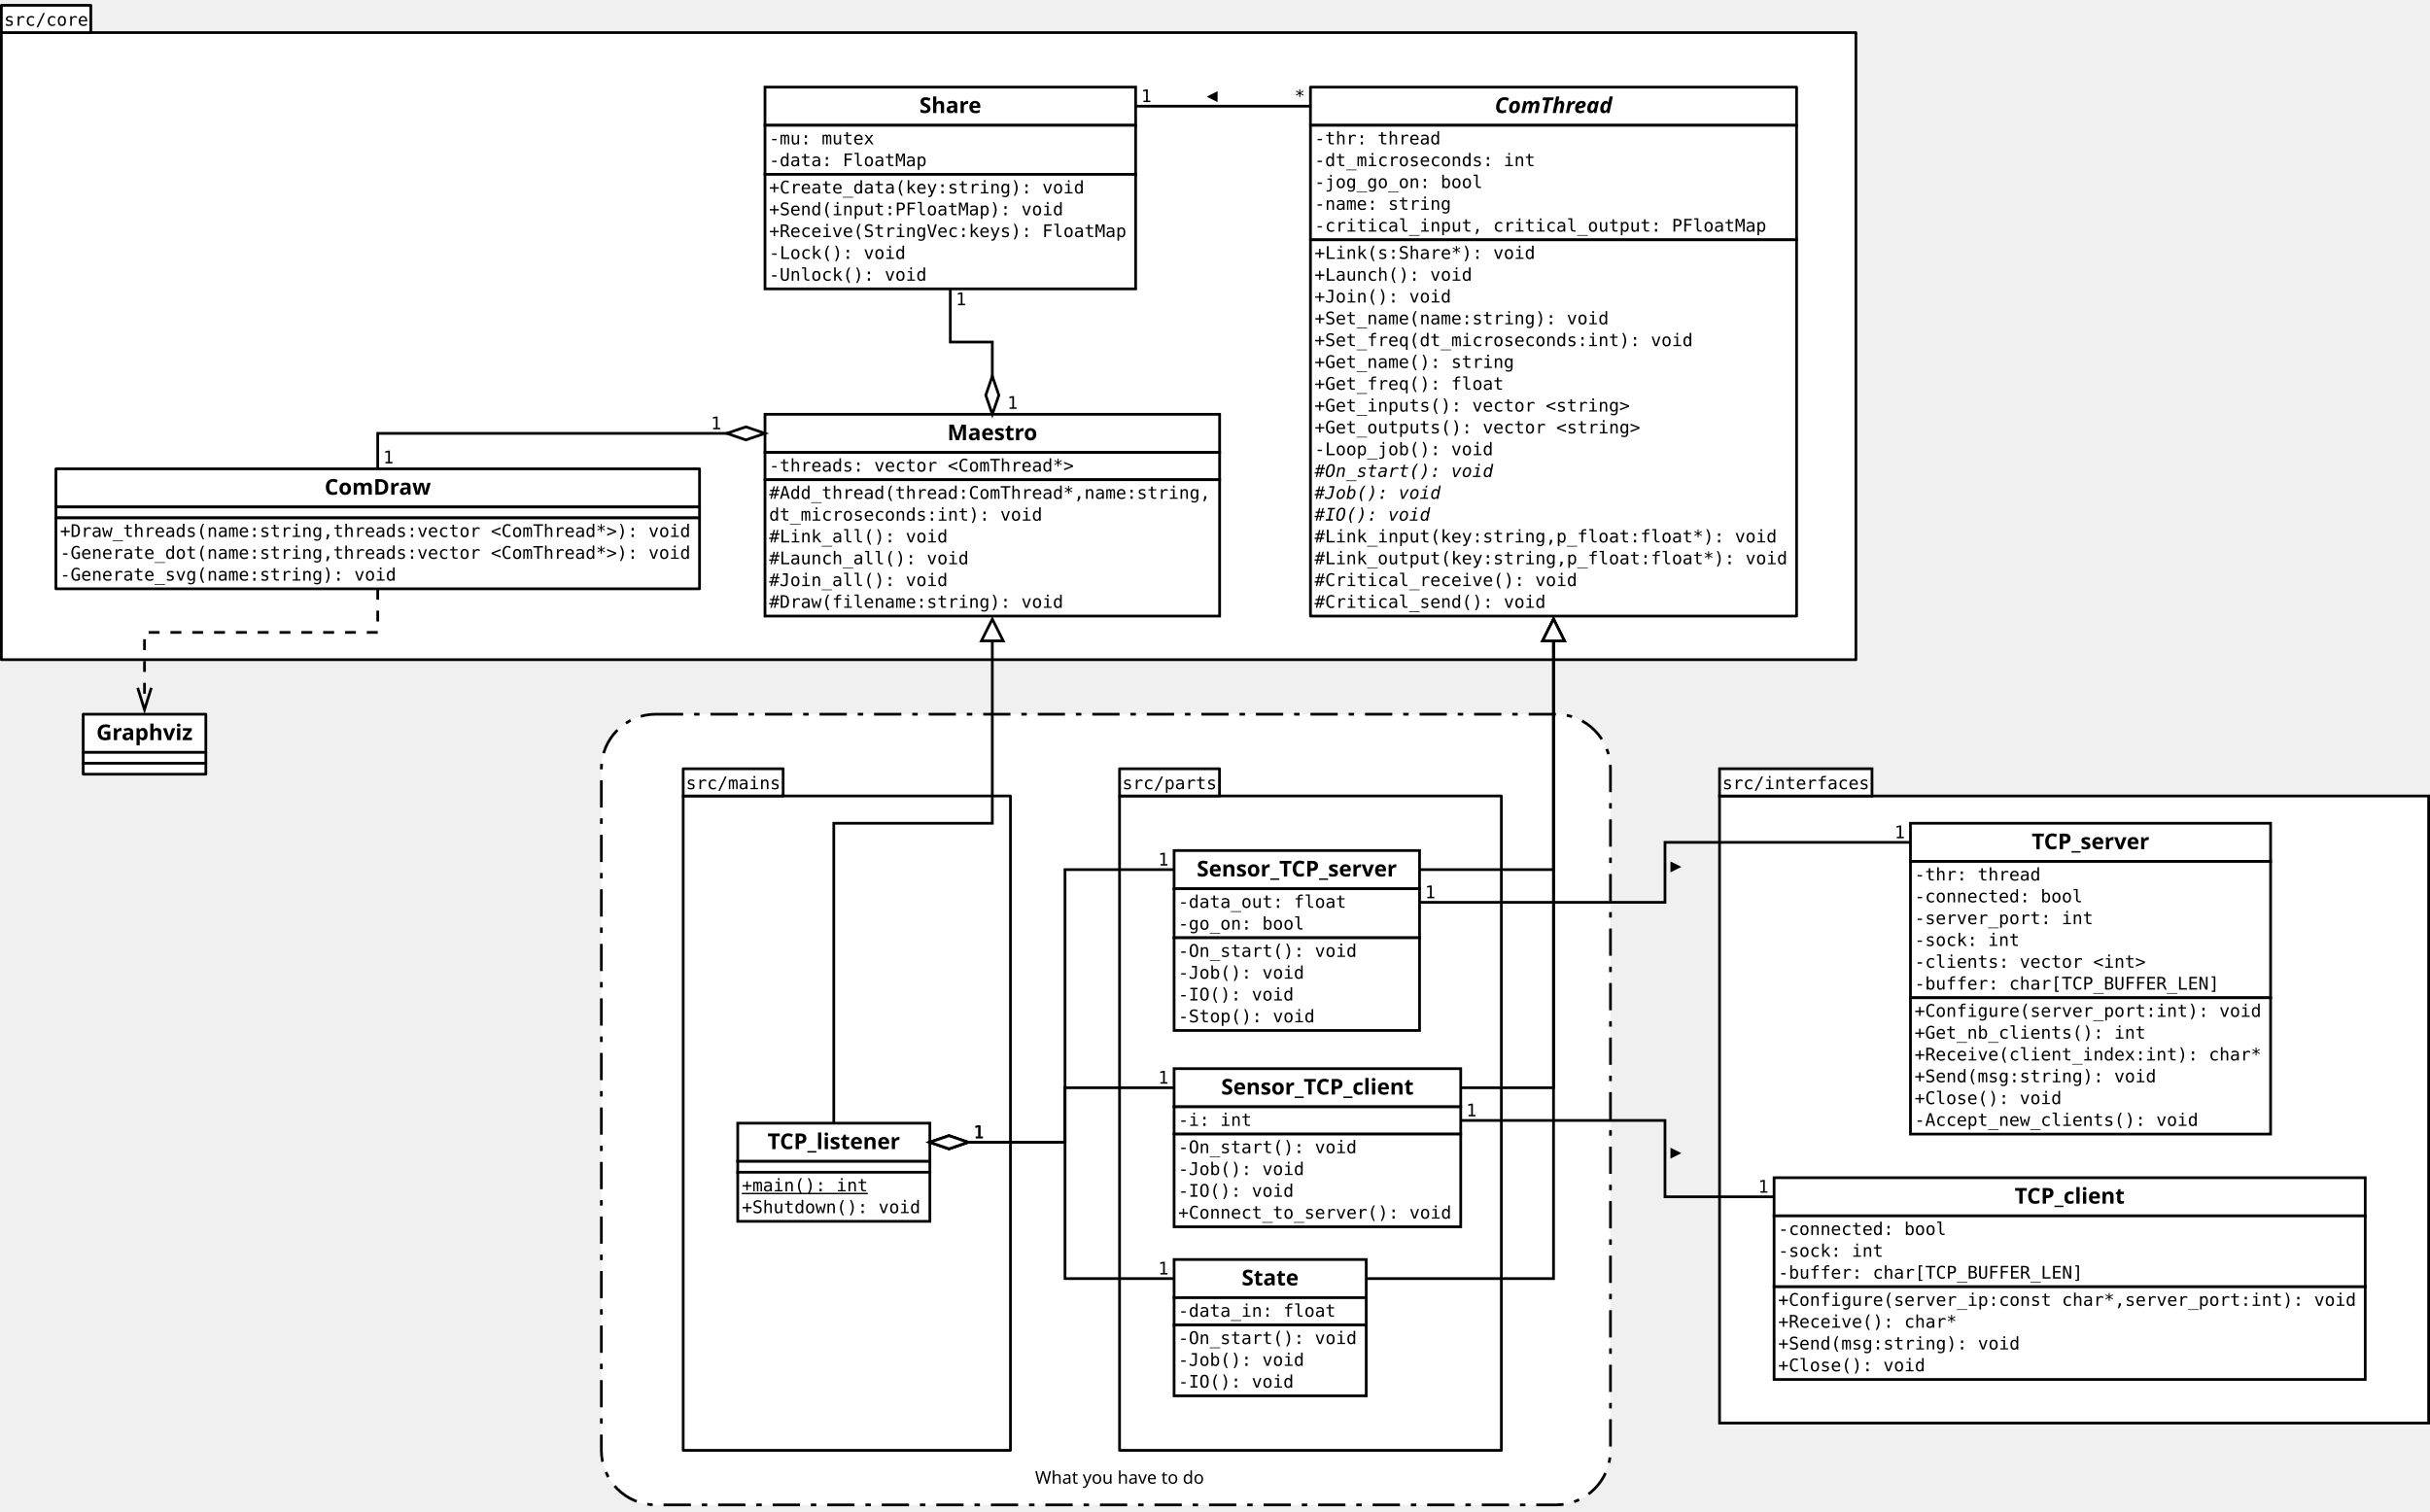
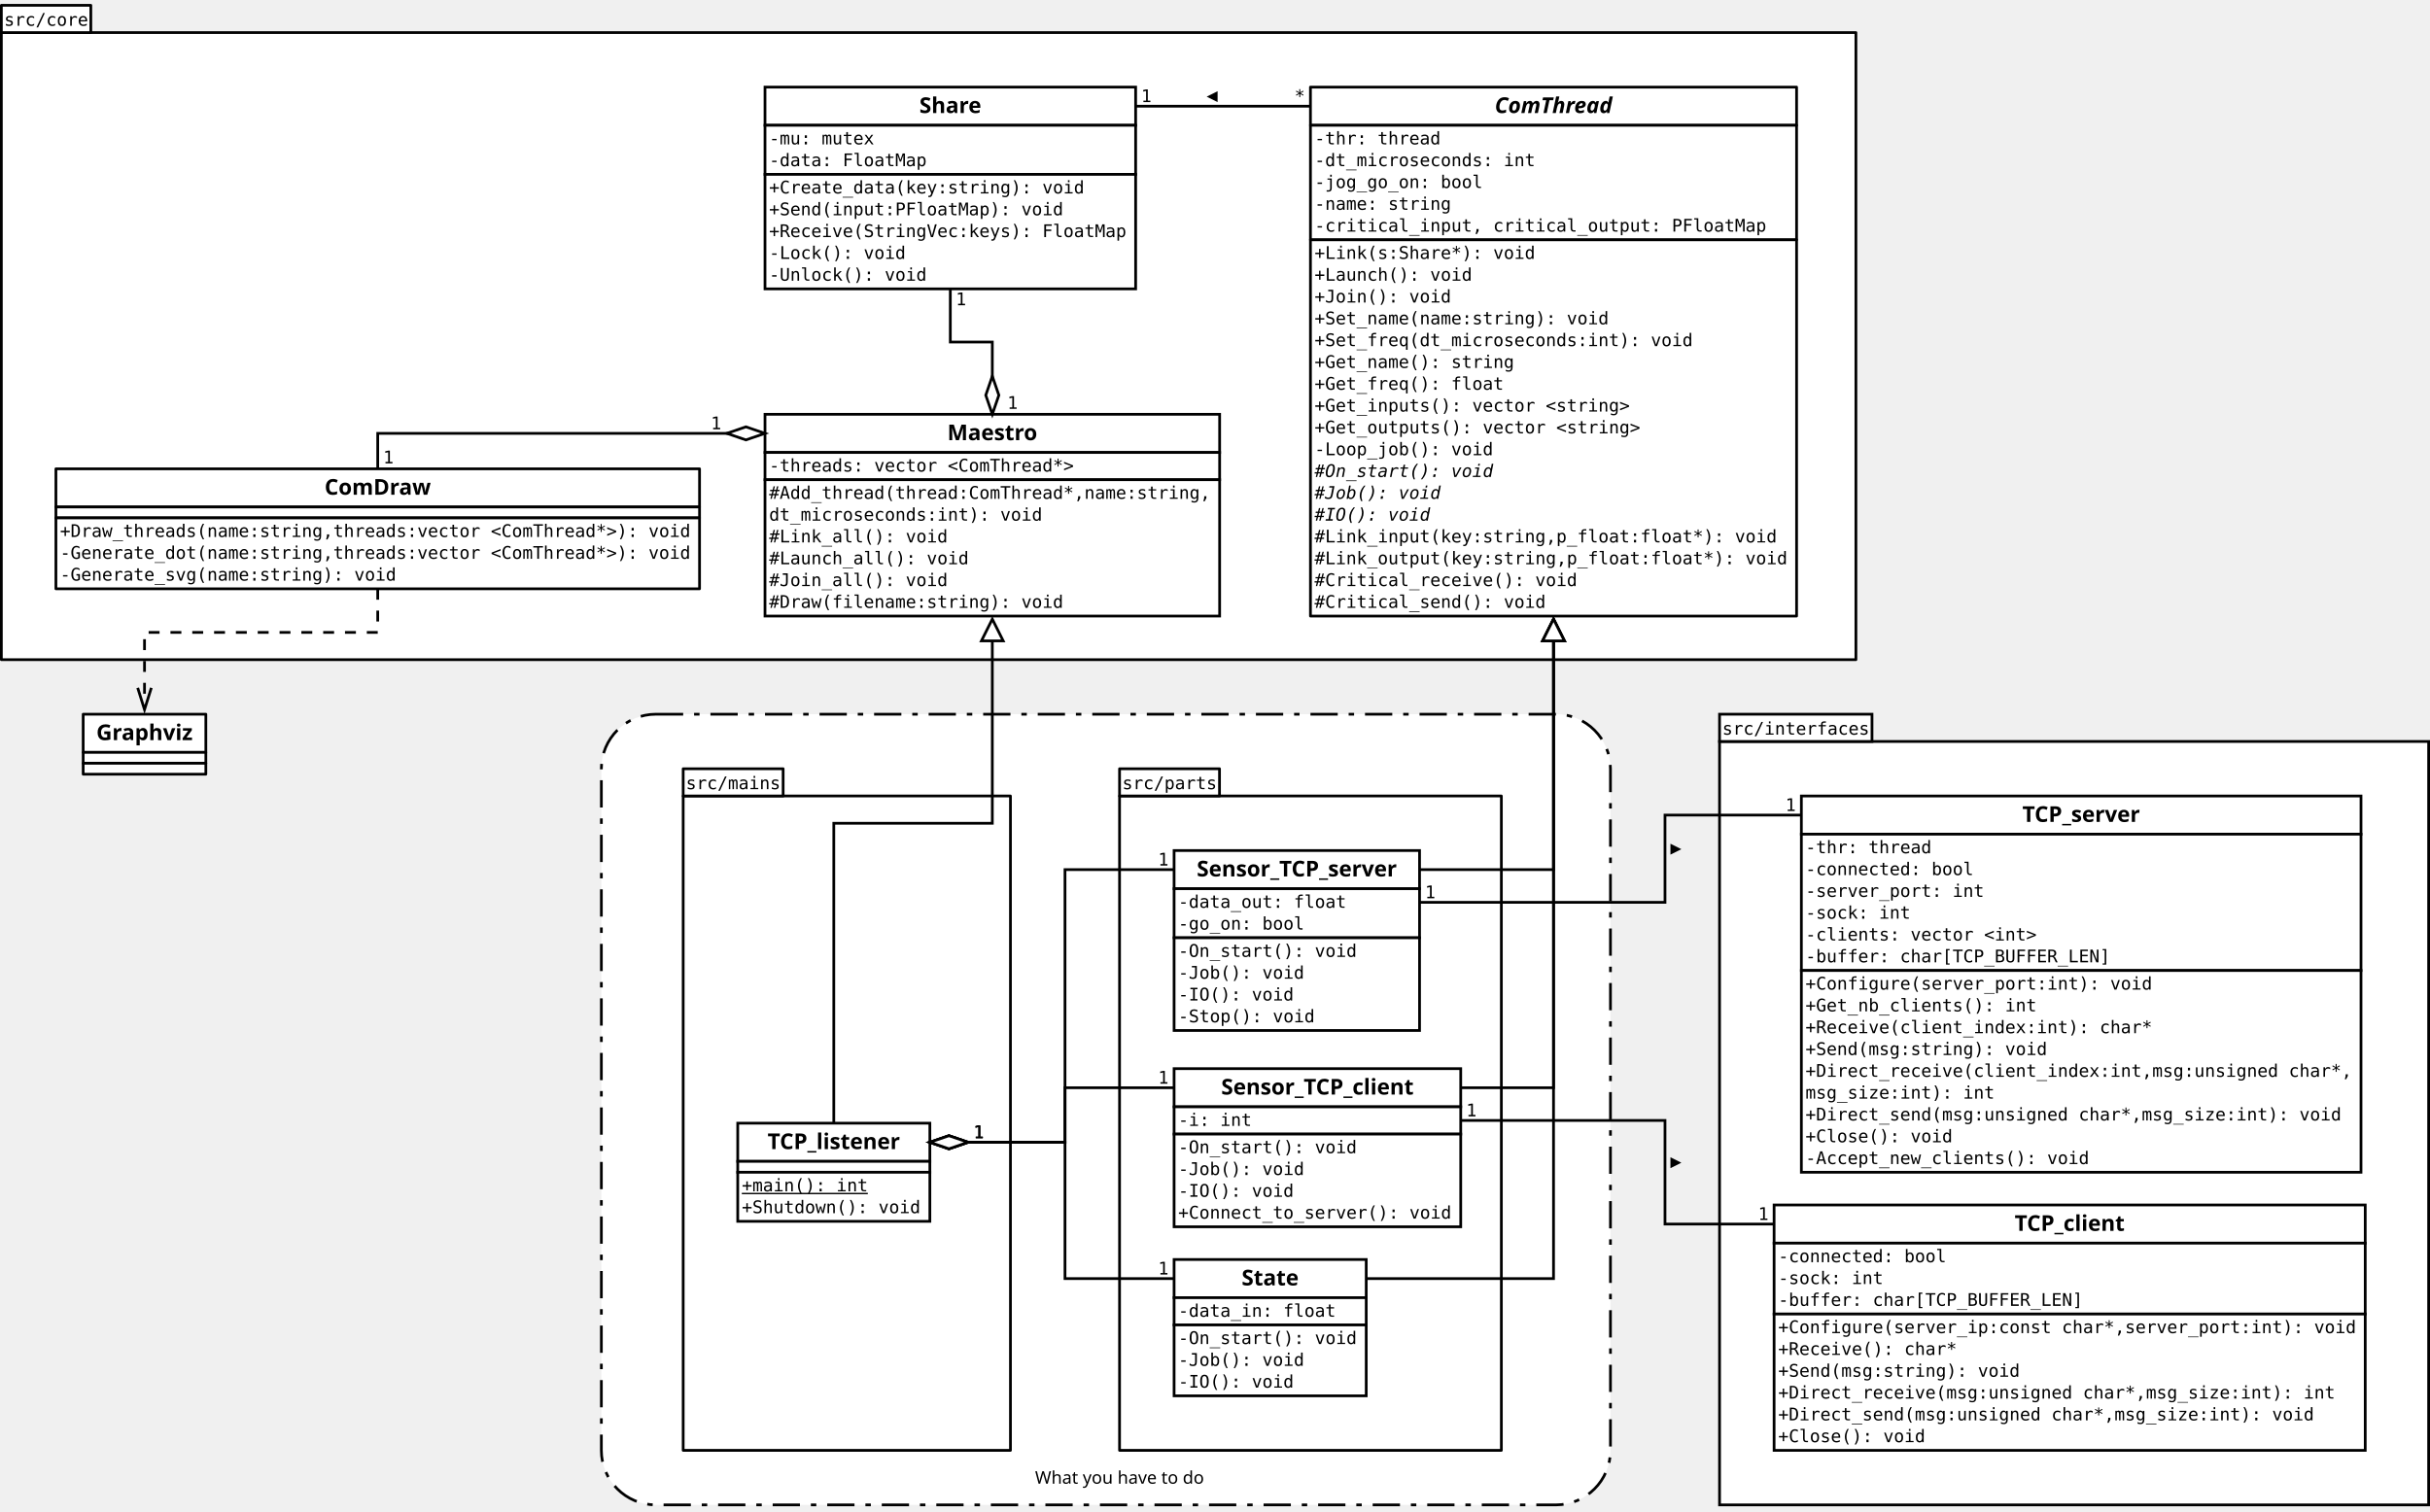
<svg xmlns="http://www.w3.org/2000/svg" width="90cm" height="56cm" viewBox="-41 39 1782 1103">
  <g>
    <rect style="fill: #ffffff" x="400" y="560" width="740" height="580" rx="40" ry="40" />
    <rect style="fill: none; fill-opacity:0; stroke-width: 2; stroke-linejoin: round; stroke-dasharray: 20 8 4 8; stroke: #000000" x="400" y="560" width="740" height="580" rx="40" ry="40" />
  </g>
  <g>
    <rect style="fill: #ffffff" x="460" y="620" width="240" height="480" />
    <rect style="fill: none; fill-opacity:0; stroke-width: 2; stroke-linejoin: round; stroke: #000000" x="460" y="620" width="240" height="480" />
    <rect style="fill: #ffffff" x="460" y="600" width="73.3" height="20" />
    <rect style="fill: none; fill-opacity:0; stroke-width: 2; stroke-linejoin: round; stroke: #000000" x="460" y="600" width="73.3" height="20" />
    <text font-size="12.8" style="fill: #000000;text-anchor:start;font-family:monospace;font-style:normal;font-weight:normal" x="462" y="615">src/mains</text>
  </g>
  <g>
    <rect style="fill: #ffffff" x="780" y="620" width="280" height="480" />
    <rect style="fill: none; fill-opacity:0; stroke-width: 2; stroke-linejoin: round; stroke: #000000" x="780" y="620" width="280" height="480" />
    <rect style="fill: #ffffff" x="780" y="600" width="73.3" height="20" />
    <rect style="fill: none; fill-opacity:0; stroke-width: 2; stroke-linejoin: round; stroke: #000000" x="780" y="600" width="73.3" height="20" />
    <text font-size="12.8" style="fill: #000000;text-anchor:start;font-family:monospace;font-style:normal;font-weight:normal" x="782" y="615">src/parts</text>
  </g>
  <g>
    <rect style="fill: #ffffff" x="-40" y="60" width="1360" height="460" />
    <rect style="fill: none; fill-opacity:0; stroke-width: 2; stroke-linejoin: round; stroke: #000000" x="-40" y="60" width="1360" height="460" />
    <rect style="fill: #ffffff" x="-40" y="40" width="65.6" height="20" />
    <rect style="fill: none; fill-opacity:0; stroke-width: 2; stroke-linejoin: round; stroke: #000000" x="-40" y="40" width="65.6" height="20" />
    <text font-size="12.8" style="fill: #000000;text-anchor:start;font-family:monospace;font-style:normal;font-weight:normal" x="-38" y="55">src/core</text>
  </g>
  <g>
    <rect style="fill: #ffffff" x="920" y="100" width="356.5" height="28" />
    <rect style="fill: none; fill-opacity:0; stroke-width: 2; stroke-linejoin: round; stroke: #000000" x="920" y="100" width="356.5" height="28" />
    <text font-size="16" style="fill: #000000;text-anchor:middle;font-family:sans-serif;font-style:italic;font-weight:700" x="1098.25" y="119">ComThread</text>
    <rect style="fill: #ffffff" x="920" y="128" width="356.5" height="84" />
    <rect style="fill: none; fill-opacity:0; stroke-width: 2; stroke-linejoin: round; stroke: #000000" x="920" y="128" width="356.5" height="84" />
    <text font-size="12.8" style="fill: #000000;text-anchor:start;font-family:monospace;font-style:normal;font-weight:normal" x="923" y="142">-thr: thread</text>
    <text font-size="12.8" style="fill: #000000;text-anchor:start;font-family:monospace;font-style:normal;font-weight:normal" x="923" y="158">-dt_microseconds: int</text>
    <text font-size="12.8" style="fill: #000000;text-anchor:start;font-family:monospace;font-style:normal;font-weight:normal" x="923" y="174">-jog_go_on: bool</text>
    <text font-size="12.8" style="fill: #000000;text-anchor:start;font-family:monospace;font-style:normal;font-weight:normal" x="923" y="190">-name: string</text>
    <text font-size="12.8" style="fill: #000000;text-anchor:start;font-family:monospace;font-style:normal;font-weight:normal" x="923" y="206">-critical_input, critical_output: PFloatMap</text>
    <rect style="fill: #ffffff" x="920" y="212" width="356.5" height="276" />
    <rect style="fill: none; fill-opacity:0; stroke-width: 2; stroke-linejoin: round; stroke: #000000" x="920" y="212" width="356.5" height="276" />
    <text font-size="12.8" style="fill: #000000;text-anchor:start;font-family:monospace;font-style:normal;font-weight:normal" x="923" y="226">+Link(s:Share*): void</text>
    <text font-size="12.8" style="fill: #000000;text-anchor:start;font-family:monospace;font-style:normal;font-weight:normal" x="923" y="242">+Launch(): void</text>
    <text font-size="12.8" style="fill: #000000;text-anchor:start;font-family:monospace;font-style:normal;font-weight:normal" x="923" y="258">+Join(): void</text>
    <text font-size="12.8" style="fill: #000000;text-anchor:start;font-family:monospace;font-style:normal;font-weight:normal" x="923" y="274">+Set_name(name:string): void</text>
    <text font-size="12.8" style="fill: #000000;text-anchor:start;font-family:monospace;font-style:normal;font-weight:normal" x="923" y="290">+Set_freq(dt_microseconds:int): void</text>
    <text font-size="12.8" style="fill: #000000;text-anchor:start;font-family:monospace;font-style:normal;font-weight:normal" x="923" y="306">+Get_name(): string</text>
    <text font-size="12.8" style="fill: #000000;text-anchor:start;font-family:monospace;font-style:normal;font-weight:normal" x="923" y="322">+Get_freq(): float</text>
    <text font-size="12.8" style="fill: #000000;text-anchor:start;font-family:monospace;font-style:normal;font-weight:normal" x="923" y="338">+Get_inputs(): vector &lt;string&gt;</text>
    <text font-size="12.8" style="fill: #000000;text-anchor:start;font-family:monospace;font-style:normal;font-weight:normal" x="923" y="354">+Get_outputs(): vector &lt;string&gt;</text>
    <text font-size="12.8" style="fill: #000000;text-anchor:start;font-family:monospace;font-style:normal;font-weight:normal" x="923" y="370">-Loop_job(): void</text>
    <text font-size="12.8" style="fill: #000000;text-anchor:start;font-family:monospace;font-style:italic;font-weight:normal" x="923" y="386">#On_start(): void</text>
    <text font-size="12.8" style="fill: #000000;text-anchor:start;font-family:monospace;font-style:italic;font-weight:normal" x="923" y="402">#Job(): void</text>
    <text font-size="12.8" style="fill: #000000;text-anchor:start;font-family:monospace;font-style:italic;font-weight:normal" x="923" y="418">#IO(): void</text>
    <text font-size="12.8" style="fill: #000000;text-anchor:start;font-family:monospace;font-style:normal;font-weight:normal" x="923" y="434">#Link_input(key:string,p_float:float*): void</text>
    <text font-size="12.8" style="fill: #000000;text-anchor:start;font-family:monospace;font-style:normal;font-weight:normal" x="923" y="450">#Link_output(key:string,p_float:float*): void</text>
    <text font-size="12.8" style="fill: #000000;text-anchor:start;font-family:monospace;font-style:normal;font-weight:normal" x="923" y="466">#Critical_receive(): void</text>
    <text font-size="12.8" style="fill: #000000;text-anchor:start;font-family:monospace;font-style:normal;font-weight:normal" x="923" y="482">#Critical_send(): void</text>
  </g>
  <g>
    <rect style="fill: #ffffff" x="0" y="380" width="472" height="28" />
    <rect style="fill: none; fill-opacity:0; stroke-width: 2; stroke-linejoin: round; stroke: #000000" x="0" y="380" width="472" height="28" />
    <text font-size="16" style="fill: #000000;text-anchor:middle;font-family:sans-serif;font-style:normal;font-weight:700" x="236" y="399">ComDraw</text>
    <rect style="fill: #ffffff" x="0" y="408" width="472" height="8" />
    <rect style="fill: none; fill-opacity:0; stroke-width: 2; stroke-linejoin: round; stroke: #000000" x="0" y="408" width="472" height="8" />
    <rect style="fill: #ffffff" x="0" y="416" width="472" height="52" />
    <rect style="fill: none; fill-opacity:0; stroke-width: 2; stroke-linejoin: round; stroke: #000000" x="0" y="416" width="472" height="52" />
    <text font-size="12.8" style="fill: #000000;text-anchor:start;font-family:monospace;font-style:normal;font-weight:normal" x="3" y="430">+Draw_threads(name:string,threads:vector &lt;ComThread*&gt;): void</text>
    <text font-size="12.8" style="fill: #000000;text-anchor:start;font-family:monospace;font-style:normal;font-weight:normal" x="3" y="446">-Generate_dot(name:string,threads:vector &lt;ComThread*&gt;): void</text>
    <text font-size="12.8" style="fill: #000000;text-anchor:start;font-family:monospace;font-style:normal;font-weight:normal" x="3" y="462">-Generate_svg(name:string): void</text>
  </g>
  <g>
    <rect style="fill: #ffffff" x="20" y="560" width="89.95" height="28" />
    <rect style="fill: none; fill-opacity:0; stroke-width: 2; stroke-linejoin: round; stroke: #000000" x="20" y="560" width="89.95" height="28" />
    <text font-size="16" style="fill: #000000;text-anchor:middle;font-family:sans-serif;font-style:normal;font-weight:700" x="64.975" y="579">Graphviz</text>
    <rect style="fill: #ffffff" x="20" y="588" width="89.95" height="8" />
    <rect style="fill: none; fill-opacity:0; stroke-width: 2; stroke-linejoin: round; stroke: #000000" x="20" y="588" width="89.95" height="8" />
    <rect style="fill: #ffffff" x="20" y="596" width="89.95" height="8" />
    <rect style="fill: none; fill-opacity:0; stroke-width: 2; stroke-linejoin: round; stroke: #000000" x="20" y="596" width="89.95" height="8" />
  </g>
  <g>
    <polyline style="fill: none; fill-opacity:0; stroke-width: 2; stroke-dasharray: 8; stroke: #000000" points="236,468 236,500 64.975,500 64.975,553.295 " />
    <polyline style="fill: none; fill-opacity:0; stroke-width: 2; stroke: #000000" points="59.975,540.647 64.975,556.647 69.975,540.647 " />
  </g>
  <g>
    <rect style="fill: #ffffff" x="520" y="100" width="271.8" height="28" />
    <rect style="fill: none; fill-opacity:0; stroke-width: 2; stroke: #000000" x="520" y="100" width="271.8" height="28" />
    <text font-size="16" style="fill: #000000;text-anchor:middle;font-family:sans-serif;font-style:normal;font-weight:700" x="655.9" y="119">Share</text>
    <rect style="fill: #ffffff" x="520" y="128" width="271.8" height="36" />
    <rect style="fill: none; fill-opacity:0; stroke-width: 2; stroke: #000000" x="520" y="128" width="271.8" height="36" />
    <text font-size="12.8" style="fill: #000000;text-anchor:start;font-family:monospace;font-style:normal;font-weight:normal" x="523" y="142">-mu: mutex</text>
    <text font-size="12.8" style="fill: #000000;text-anchor:start;font-family:monospace;font-style:normal;font-weight:normal" x="523" y="158">-data: FloatMap</text>
    <rect style="fill: #ffffff" x="520" y="164" width="271.8" height="84" />
    <rect style="fill: none; fill-opacity:0; stroke-width: 2; stroke: #000000" x="520" y="164" width="271.8" height="84" />
    <text font-size="12.8" style="fill: #000000;text-anchor:start;font-family:monospace;font-style:normal;font-weight:normal" x="523" y="178">+Create_data(key:string): void</text>
    <text font-size="12.8" style="fill: #000000;text-anchor:start;font-family:monospace;font-style:normal;font-weight:normal" x="523" y="194">+Send(input:PFloatMap): void</text>
    <text font-size="12.8" style="fill: #000000;text-anchor:start;font-family:monospace;font-style:normal;font-weight:normal" x="523" y="210">+Receive(StringVec:keys): FloatMap</text>
    <text font-size="12.8" style="fill: #000000;text-anchor:start;font-family:monospace;font-style:normal;font-weight:normal" x="523" y="226">-Lock(): void</text>
    <text font-size="12.8" style="fill: #000000;text-anchor:start;font-family:monospace;font-style:normal;font-weight:normal" x="523" y="242">-Unlock(): void</text>
  </g>
  <g>
    <rect style="fill: #ffffff" x="520" y="340" width="333.4" height="28" />
    <rect style="fill: none; fill-opacity:0; stroke-width: 2; stroke: #000000" x="520" y="340" width="333.4" height="28" />
    <text font-size="16" style="fill: #000000;text-anchor:middle;font-family:sans-serif;font-style:normal;font-weight:700" x="686.7" y="359">Maestro</text>
    <rect style="fill: #ffffff" x="520" y="368" width="333.4" height="20" />
    <rect style="fill: none; fill-opacity:0; stroke-width: 2; stroke: #000000" x="520" y="368" width="333.4" height="20" />
    <text font-size="12.8" style="fill: #000000;text-anchor:start;font-family:monospace;font-style:normal;font-weight:normal" x="523" y="382">-threads: vector &lt;ComThread*&gt;</text>
    <rect style="fill: #ffffff" x="520" y="388" width="333.4" height="100" />
    <rect style="fill: none; fill-opacity:0; stroke-width: 2; stroke: #000000" x="520" y="388" width="333.4" height="100" />
    <text font-size="12.8" style="fill: #000000;text-anchor:start;font-family:monospace;font-style:normal;font-weight:normal" x="523" y="402">#Add_thread(thread:ComThread*,name:string,</text>
    <text font-size="12.8" style="fill: #000000;text-anchor:start;font-family:monospace;font-style:normal;font-weight:normal" x="523" y="418">            dt_microseconds:int): void</text>
    <text font-size="12.8" style="fill: #000000;text-anchor:start;font-family:monospace;font-style:normal;font-weight:normal" x="523" y="434">#Link_all(): void</text>
    <text font-size="12.8" style="fill: #000000;text-anchor:start;font-family:monospace;font-style:normal;font-weight:normal" x="523" y="450">#Launch_all(): void</text>
    <text font-size="12.8" style="fill: #000000;text-anchor:start;font-family:monospace;font-style:normal;font-weight:normal" x="523" y="466">#Join_all(): void</text>
    <text font-size="12.8" style="fill: #000000;text-anchor:start;font-family:monospace;font-style:normal;font-weight:normal" x="523" y="482">#Draw(filename:string): void</text>
  </g>
  <g>
    <rect style="fill: #ffffff" x="500" y="860" width="140.9" height="28" />
    <rect style="fill: none; fill-opacity:0; stroke-width: 2; stroke: #000000" x="500" y="860" width="140.9" height="28" />
    <text font-size="16" style="fill: #000000;text-anchor:middle;font-family:sans-serif;font-style:normal;font-weight:700" x="570.45" y="879">TCP_listener</text>
    <rect style="fill: #ffffff" x="500" y="888" width="140.9" height="8" />
    <rect style="fill: none; fill-opacity:0; stroke-width: 2; stroke: #000000" x="500" y="888" width="140.9" height="8" />
    <rect style="fill: #ffffff" x="500" y="896" width="140.9" height="36" />
    <rect style="fill: none; fill-opacity:0; stroke-width: 2; stroke: #000000" x="500" y="896" width="140.9" height="36" />
    <text font-size="12.8" style="fill: #000000;text-anchor:start;font-family:monospace;font-style:normal;font-weight:normal" x="503" y="910">+main(): int</text>
    <line style="fill: none; fill-opacity:0; stroke-width: 1; stroke: #000000" x1="503" y1="911.6" x2="595.4" y2="911.6" />
    <text font-size="12.8" style="fill: #000000;text-anchor:start;font-family:monospace;font-style:normal;font-weight:normal" x="503" y="926">+Shutdown(): void</text>
  </g>
  <g>
    <rect style="fill: #ffffff" x="820" y="660" width="180" height="28" />
    <rect style="fill: none; fill-opacity:0; stroke-width: 2; stroke: #000000" x="820" y="660" width="180" height="28" />
    <text font-size="16" style="fill: #000000;text-anchor:middle;font-family:sans-serif;font-style:normal;font-weight:700" x="910" y="679">Sensor_TCP_server</text>
    <rect style="fill: #ffffff" x="820" y="688" width="180" height="36" />
    <rect style="fill: none; fill-opacity:0; stroke-width: 2; stroke: #000000" x="820" y="688" width="180" height="36" />
    <text font-size="12.8" style="fill: #000000;text-anchor:start;font-family:monospace;font-style:normal;font-weight:normal" x="823" y="702">-data_out: float</text>
    <text font-size="12.8" style="fill: #000000;text-anchor:start;font-family:monospace;font-style:normal;font-weight:normal" x="823" y="718">-go_on: bool</text>
    <rect style="fill: #ffffff" x="820" y="724" width="180" height="68" />
    <rect style="fill: none; fill-opacity:0; stroke-width: 2; stroke: #000000" x="820" y="724" width="180" height="68" />
    <text font-size="12.8" style="fill: #000000;text-anchor:start;font-family:monospace;font-style:normal;font-weight:normal" x="823" y="738">-On_start(): void</text>
    <text font-size="12.8" style="fill: #000000;text-anchor:start;font-family:monospace;font-style:normal;font-weight:normal" x="823" y="754">-Job(): void</text>
    <text font-size="12.8" style="fill: #000000;text-anchor:start;font-family:monospace;font-style:normal;font-weight:normal" x="823" y="770">-IO(): void</text>
    <text font-size="12.8" style="fill: #000000;text-anchor:start;font-family:monospace;font-style:normal;font-weight:normal" x="823" y="786">-Stop(): void</text>
  </g>
  <g>
    <rect style="fill: #ffffff" x="820" y="960" width="140.9" height="28" />
    <rect style="fill: none; fill-opacity:0; stroke-width: 2; stroke: #000000" x="820" y="960" width="140.9" height="28" />
    <text font-size="16" style="fill: #000000;text-anchor:middle;font-family:sans-serif;font-style:normal;font-weight:700" x="890.45" y="979">State</text>
    <rect style="fill: #ffffff" x="820" y="988" width="140.9" height="20" />
    <rect style="fill: none; fill-opacity:0; stroke-width: 2; stroke: #000000" x="820" y="988" width="140.9" height="20" />
    <text font-size="12.8" style="fill: #000000;text-anchor:start;font-family:monospace;font-style:normal;font-weight:normal" x="823" y="1002">-data_in: float</text>
    <rect style="fill: #ffffff" x="820" y="1008" width="140.9" height="52" />
    <rect style="fill: none; fill-opacity:0; stroke-width: 2; stroke: #000000" x="820" y="1008" width="140.9" height="52" />
    <text font-size="12.8" style="fill: #000000;text-anchor:start;font-family:monospace;font-style:normal;font-weight:normal" x="823" y="1022">-On_start(): void</text>
    <text font-size="12.8" style="fill: #000000;text-anchor:start;font-family:monospace;font-style:normal;font-weight:normal" x="823" y="1038">-Job(): void</text>
    <text font-size="12.8" style="fill: #000000;text-anchor:start;font-family:monospace;font-style:normal;font-weight:normal" x="823" y="1054">-IO(): void</text>
  </g>
  <g>
    <polyline style="fill: none; fill-opacity:0; stroke-width: 2; stroke: #000000" points="1098.25,506.236 1098.25,674 1000,674 " />
    <polygon style="fill: #ffffff" points="1106.25,506.236 1098.25,490.236 1090.25,506.236 " />
    <polygon style="fill: none; fill-opacity:0; stroke-width: 2; stroke: #000000" points="1106.25,506.236 1098.25,490.236 1090.25,506.236 " />
  </g>
  <g>
    <polyline style="fill: none; fill-opacity:0; stroke-width: 2; stroke: #000000" points="1098.25,506.236 1098.25,974 960.9,974 " />
    <polygon style="fill: #ffffff" points="1106.25,506.236 1098.25,490.236 1090.25,506.236 " />
    <polygon style="fill: none; fill-opacity:0; stroke-width: 2; stroke: #000000" points="1106.25,506.236 1098.25,490.236 1090.25,506.236 " />
  </g>
  <g>
    <polyline style="fill: none; fill-opacity:0; stroke-width: 2; stroke: #000000" points="686.7,506.236 686.7,640 570.45,640 570.45,860 " />
    <polygon style="fill: #ffffff" points="694.7,506.236 686.7,490.236 678.7,506.236 " />
    <polygon style="fill: none; fill-opacity:0; stroke-width: 2; stroke: #000000" points="694.7,506.236 686.7,490.236 678.7,506.236 " />
  </g>
  <g>
    <polyline style="fill: none; fill-opacity:0; stroke-width: 2; stroke: #000000" points="686.7,314.828 686.7,287 655.9,287 655.9,248 " />
    <polygon style="fill: #ffffff" points="686.7,340 681.9,326 686.7,312 691.5,326 " />
    <polygon style="fill: none; fill-opacity:0; stroke-width: 2; stroke: #000000" points="686.7,340 681.9,326 686.7,312 691.5,326 " />
    <text font-size="12.8" style="fill: #000000;text-anchor:middle;font-family:monospace;font-style:normal;font-weight:normal" x="671.3" y="284" />
    <text font-size="12.8" style="fill: #000000;text-anchor:start;font-family:monospace;font-style:normal;font-weight:normal" x="697.7" y="336">1</text>
    <text font-size="12.8" style="fill: #000000;text-anchor:start;font-family:monospace;font-style:normal;font-weight:normal" x="659.9" y="260">1</text>
  </g>
  <g>
    <polyline style="fill: none; fill-opacity:0; stroke-width: 2; stroke: #000000" points="791.8,114 792.8,114 919,114 920,114 " />
    <text font-size="12.8" style="fill: #000000;text-anchor:middle;font-family:monospace;font-style:normal;font-weight:normal" x="855.9" y="111" />
    <polygon style="fill: #000000" points="851.9,111 851.9,103 843.9,107 " />
    <text font-size="12.8" style="fill: #000000;text-anchor:start;font-family:monospace;font-style:normal;font-weight:normal" x="795.8" y="111">1</text>
    <text font-size="12.8" style="fill: #000000;text-anchor:end;font-family:monospace;font-style:normal;font-weight:normal" x="916" y="111">*</text>
  </g>
  <g>
    <polyline style="fill: none; fill-opacity:0; stroke-width: 2; stroke: #000000" points="494.828,354 236,354 236,380 " />
    <polygon style="fill: #ffffff" points="520,354 506,358.8 492,354 506,349.2 " />
    <polygon style="fill: none; fill-opacity:0; stroke-width: 2; stroke: #000000" points="520,354 506,358.8 492,354 506,349.2 " />
    <text font-size="12.8" style="fill: #000000;text-anchor:middle;font-family:monospace;font-style:normal;font-weight:normal" x="378" y="351" />
    <text font-size="12.8" style="fill: #000000;text-anchor:end;font-family:monospace;font-style:normal;font-weight:normal" x="488" y="351">1</text>
    <text font-size="12.8" style="fill: #000000;text-anchor:start;font-family:monospace;font-style:normal;font-weight:normal" x="240" y="376">1</text>
  </g>
  <g>
    <polyline style="fill: none; fill-opacity:0; stroke-width: 2; stroke: #000000" points="666.072,874 740,874 740,674 820,674 " />
    <polygon style="fill: #ffffff" points="640.9,874 654.9,869.2 668.9,874 654.9,878.8 " />
    <polygon style="fill: none; fill-opacity:0; stroke-width: 2; stroke: #000000" points="640.9,874 654.9,869.2 668.9,874 654.9,878.8 " />
    <text font-size="12.8" style="fill: #000000;text-anchor:start;font-family:monospace;font-style:normal;font-weight:normal" x="742" y="771" />
    <text font-size="12.8" style="fill: #000000;text-anchor:start;font-family:monospace;font-style:normal;font-weight:normal" x="672.9" y="871">1</text>
    <text font-size="12.8" style="fill: #000000;text-anchor:end;font-family:monospace;font-style:normal;font-weight:normal" x="816" y="671">1</text>
  </g>
  <g>
    <polyline style="fill: none; fill-opacity:0; stroke-width: 2; stroke: #000000" points="666.072,874 740,874 740,974 820,974 " />
    <polygon style="fill: #ffffff" points="640.9,874 654.9,869.2 668.9,874 654.9,878.8 " />
    <polygon style="fill: none; fill-opacity:0; stroke-width: 2; stroke: #000000" points="640.9,874 654.9,869.2 668.9,874 654.9,878.8 " />
    <text font-size="12.8" style="fill: #000000;text-anchor:start;font-family:monospace;font-style:normal;font-weight:normal" x="742" y="921" />
    <text font-size="12.8" style="fill: #000000;text-anchor:start;font-family:monospace;font-style:normal;font-weight:normal" x="672.9" y="871">1</text>
    <text font-size="12.8" style="fill: #000000;text-anchor:end;font-family:monospace;font-style:normal;font-weight:normal" x="816" y="971">1</text>
  </g>
  <text font-size="12.8" style="fill: #000000;text-anchor:middle;font-family:sans-serif;font-style:normal;font-weight:normal" x="780" y="1124.45">
    <tspan x="780" y="1124.45">What you have to do</tspan>
  </text>
  <g>
    <rect style="fill: #ffffff" x="820" y="820" width="210.2" height="28" />
    <rect style="fill: none; fill-opacity:0; stroke-width: 2; stroke: #000000" x="820" y="820" width="210.2" height="28" />
    <text font-size="16" style="fill: #000000;text-anchor:middle;font-family:sans-serif;font-style:normal;font-weight:700" x="925.1" y="839">Sensor_TCP_client</text>
    <rect style="fill: #ffffff" x="820" y="848" width="210.2" height="20" />
    <rect style="fill: none; fill-opacity:0; stroke-width: 2; stroke: #000000" x="820" y="848" width="210.2" height="20" />
    <text font-size="12.8" style="fill: #000000;text-anchor:start;font-family:monospace;font-style:normal;font-weight:normal" x="823" y="862">-i: int</text>
    <rect style="fill: #ffffff" x="820" y="868" width="210.2" height="68" />
    <rect style="fill: none; fill-opacity:0; stroke-width: 2; stroke: #000000" x="820" y="868" width="210.2" height="68" />
    <text font-size="12.8" style="fill: #000000;text-anchor:start;font-family:monospace;font-style:normal;font-weight:normal" x="823" y="882">-On_start(): void</text>
    <text font-size="12.8" style="fill: #000000;text-anchor:start;font-family:monospace;font-style:normal;font-weight:normal" x="823" y="898">-Job(): void</text>
    <text font-size="12.8" style="fill: #000000;text-anchor:start;font-family:monospace;font-style:normal;font-weight:normal" x="823" y="914">-IO(): void</text>
    <text font-size="12.8" style="fill: #000000;text-anchor:start;font-family:monospace;font-style:normal;font-weight:normal" x="823" y="930">+Connect_to_server(): void</text>
  </g>
  <g>
    <polyline style="fill: none; fill-opacity:0; stroke-width: 2; stroke: #000000" points="666.072,874 740,874 740,834 820,834 " />
    <polygon style="fill: #ffffff" points="640.9,874 654.9,869.2 668.9,874 654.9,878.8 " />
    <polygon style="fill: none; fill-opacity:0; stroke-width: 2; stroke: #000000" points="640.9,874 654.9,869.2 668.9,874 654.9,878.8 " />
+     <text font-size="12.8" style="fill: #000000;text-anchor:start;font-family:monospace;font-style:normal;font-weight:normal" x="742" y="851" />
    <text font-size="12.8" style="fill: #000000;text-anchor:start;font-family:monospace;font-style:normal;font-weight:normal" x="672.9" y="871">1</text>
    <text font-size="12.8" style="fill: #000000;text-anchor:end;font-family:monospace;font-style:normal;font-weight:normal" x="816" y="831">1</text>
  </g>
  <g>
    <polyline style="fill: none; fill-opacity:0; stroke-width: 2; stroke: #000000" points="1098.25,506.236 1098.25,834 1030.2,834 " />
    <polygon style="fill: #ffffff" points="1106.25,506.236 1098.25,490.236 1090.25,506.236 " />
    <polygon style="fill: none; fill-opacity:0; stroke-width: 2; stroke: #000000" points="1106.25,506.236 1098.25,490.236 1090.25,506.236 " />
  </g>
  <g>
-     <rect style="fill: #ffffff" x="1220" y="620" width="520" height="460" />
-     <rect style="fill: none; fill-opacity:0; stroke-width: 2; stroke: #000000" x="1220" y="620" width="520" height="460" />
-     <rect style="fill: #ffffff" x="1220" y="600" width="111.8" height="20" />
-     <rect style="fill: none; fill-opacity:0; stroke-width: 2; stroke: #000000" x="1220" y="600" width="111.8" height="20" />
-     <text font-size="12.8" style="fill: #000000;text-anchor:start;font-family:monospace;font-style:normal;font-weight:normal" x="1222" y="615">src/interfaces</text>
-   </g>
-   <g>
-     <rect style="fill: #ffffff" x="1360" y="640" width="264.1" height="28" />
-     <rect style="fill: none; fill-opacity:0; stroke-width: 2; stroke: #000000" x="1360" y="640" width="264.1" height="28" />
-     <text font-size="16" style="fill: #000000;text-anchor:middle;font-family:sans-serif;font-style:normal;font-weight:700" x="1492.05" y="659">TCP_server</text>
-     <rect style="fill: #ffffff" x="1360" y="668" width="264.1" height="100" />
-     <rect style="fill: none; fill-opacity:0; stroke-width: 2; stroke: #000000" x="1360" y="668" width="264.1" height="100" />
-     <text font-size="12.8" style="fill: #000000;text-anchor:start;font-family:monospace;font-style:normal;font-weight:normal" x="1363" y="682">-thr: thread</text>
-     <text font-size="12.8" style="fill: #000000;text-anchor:start;font-family:monospace;font-style:normal;font-weight:normal" x="1363" y="698">-connected: bool</text>
-     <text font-size="12.8" style="fill: #000000;text-anchor:start;font-family:monospace;font-style:normal;font-weight:normal" x="1363" y="714">-server_port: int</text>
-     <text font-size="12.8" style="fill: #000000;text-anchor:start;font-family:monospace;font-style:normal;font-weight:normal" x="1363" y="730">-sock: int</text>
-     <text font-size="12.8" style="fill: #000000;text-anchor:start;font-family:monospace;font-style:normal;font-weight:normal" x="1363" y="746">-clients: vector &lt;int&gt;</text>
-     <text font-size="12.8" style="fill: #000000;text-anchor:start;font-family:monospace;font-style:normal;font-weight:normal" x="1363" y="762">-buffer: char[TCP_BUFFER_LEN]</text>
-     <rect style="fill: #ffffff" x="1360" y="768" width="264.1" height="100" />
-     <rect style="fill: none; fill-opacity:0; stroke-width: 2; stroke: #000000" x="1360" y="768" width="264.1" height="100" />
-     <text font-size="12.8" style="fill: #000000;text-anchor:start;font-family:monospace;font-style:normal;font-weight:normal" x="1363" y="782">+Configure(server_port:int): void</text>
-     <text font-size="12.8" style="fill: #000000;text-anchor:start;font-family:monospace;font-style:normal;font-weight:normal" x="1363" y="798">+Get_nb_clients(): int</text>
-     <text font-size="12.8" style="fill: #000000;text-anchor:start;font-family:monospace;font-style:normal;font-weight:normal" x="1363" y="814">+Receive(client_index:int): char*</text>
-     <text font-size="12.8" style="fill: #000000;text-anchor:start;font-family:monospace;font-style:normal;font-weight:normal" x="1363" y="830">+Send(msg:string): void</text>
-     <text font-size="12.8" style="fill: #000000;text-anchor:start;font-family:monospace;font-style:normal;font-weight:normal" x="1363" y="846">+Close(): void</text>
-     <text font-size="12.8" style="fill: #000000;text-anchor:start;font-family:monospace;font-style:normal;font-weight:normal" x="1363" y="862">-Accept_new_clients(): void</text>
-   </g>
-   <g>
-     <rect style="fill: #ffffff" x="1260" y="900" width="433.5" height="28" />
-     <rect style="fill: none; fill-opacity:0; stroke-width: 2; stroke: #000000" x="1260" y="900" width="433.5" height="28" />
-     <text font-size="16" style="fill: #000000;text-anchor:middle;font-family:sans-serif;font-style:normal;font-weight:700" x="1476.75" y="919">TCP_client</text>
-     <rect style="fill: #ffffff" x="1260" y="928" width="433.5" height="52" />
-     <rect style="fill: none; fill-opacity:0; stroke-width: 2; stroke: #000000" x="1260" y="928" width="433.5" height="52" />
-     <text font-size="12.8" style="fill: #000000;text-anchor:start;font-family:monospace;font-style:normal;font-weight:normal" x="1263" y="942">-connected: bool</text>
-     <text font-size="12.8" style="fill: #000000;text-anchor:start;font-family:monospace;font-style:normal;font-weight:normal" x="1263" y="958">-sock: int</text>
-     <text font-size="12.8" style="fill: #000000;text-anchor:start;font-family:monospace;font-style:normal;font-weight:normal" x="1263" y="974">-buffer: char[TCP_BUFFER_LEN]</text>
-     <rect style="fill: #ffffff" x="1260" y="980" width="433.5" height="68" />
-     <rect style="fill: none; fill-opacity:0; stroke-width: 2; stroke: #000000" x="1260" y="980" width="433.5" height="68" />
-     <text font-size="12.8" style="fill: #000000;text-anchor:start;font-family:monospace;font-style:normal;font-weight:normal" x="1263" y="994">+Configure(server_ip:const char*,server_port:int): void</text>
-     <text font-size="12.8" style="fill: #000000;text-anchor:start;font-family:monospace;font-style:normal;font-weight:normal" x="1263" y="1010">+Receive(): char*</text>
-     <text font-size="12.8" style="fill: #000000;text-anchor:start;font-family:monospace;font-style:normal;font-weight:normal" x="1263" y="1026">+Send(msg:string): void</text>
-     <text font-size="12.8" style="fill: #000000;text-anchor:start;font-family:monospace;font-style:normal;font-weight:normal" x="1263" y="1042">+Close(): void</text>
-   </g>
-   <g>
-     <polyline style="fill: none; fill-opacity:0; stroke-width: 2; stroke: #000000" points="1000,698 1180,698 1180,654 1360,654 " />
-     <polygon style="fill: #000000" points="1184,676 1184,668 1192,672 " />
+     <rect style="fill: #ffffff" x="1220" y="580" width="520" height="560" />
+     <rect style="fill: none; fill-opacity:0; stroke-width: 2; stroke: #000000" x="1220" y="580" width="520" height="560" />
+     <rect style="fill: #ffffff" x="1220" y="560" width="111.8" height="20" />
+     <rect style="fill: none; fill-opacity:0; stroke-width: 2; stroke: #000000" x="1220" y="560" width="111.8" height="20" />
+     <text font-size="12.8" style="fill: #000000;text-anchor:start;font-family:monospace;font-style:normal;font-weight:normal" x="1222" y="575">src/interfaces</text>
+   </g>
+   <g>
+     <rect style="fill: #ffffff" x="1280" y="620" width="410.4" height="28" />
+     <rect style="fill: none; fill-opacity:0; stroke-width: 2; stroke: #000000" x="1280" y="620" width="410.4" height="28" />
+     <text font-size="16" style="fill: #000000;text-anchor:middle;font-family:sans-serif;font-style:normal;font-weight:700" x="1485.2" y="639">TCP_server</text>
+     <rect style="fill: #ffffff" x="1280" y="648" width="410.4" height="100" />
+     <rect style="fill: none; fill-opacity:0; stroke-width: 2; stroke: #000000" x="1280" y="648" width="410.4" height="100" />
+     <text font-size="12.8" style="fill: #000000;text-anchor:start;font-family:monospace;font-style:normal;font-weight:normal" x="1283" y="662">-thr: thread</text>
+     <text font-size="12.8" style="fill: #000000;text-anchor:start;font-family:monospace;font-style:normal;font-weight:normal" x="1283" y="678">-connected: bool</text>
+     <text font-size="12.8" style="fill: #000000;text-anchor:start;font-family:monospace;font-style:normal;font-weight:normal" x="1283" y="694">-server_port: int</text>
+     <text font-size="12.8" style="fill: #000000;text-anchor:start;font-family:monospace;font-style:normal;font-weight:normal" x="1283" y="710">-sock: int</text>
+     <text font-size="12.8" style="fill: #000000;text-anchor:start;font-family:monospace;font-style:normal;font-weight:normal" x="1283" y="726">-clients: vector &lt;int&gt;</text>
+     <text font-size="12.8" style="fill: #000000;text-anchor:start;font-family:monospace;font-style:normal;font-weight:normal" x="1283" y="742">-buffer: char[TCP_BUFFER_LEN]</text>
+     <rect style="fill: #ffffff" x="1280" y="748" width="410.4" height="148" />
+     <rect style="fill: none; fill-opacity:0; stroke-width: 2; stroke: #000000" x="1280" y="748" width="410.4" height="148" />
+     <text font-size="12.8" style="fill: #000000;text-anchor:start;font-family:monospace;font-style:normal;font-weight:normal" x="1283" y="762">+Configure(server_port:int): void</text>
+     <text font-size="12.8" style="fill: #000000;text-anchor:start;font-family:monospace;font-style:normal;font-weight:normal" x="1283" y="778">+Get_nb_clients(): int</text>
+     <text font-size="12.8" style="fill: #000000;text-anchor:start;font-family:monospace;font-style:normal;font-weight:normal" x="1283" y="794">+Receive(client_index:int): char*</text>
+     <text font-size="12.8" style="fill: #000000;text-anchor:start;font-family:monospace;font-style:normal;font-weight:normal" x="1283" y="810">+Send(msg:string): void</text>
+     <text font-size="12.8" style="fill: #000000;text-anchor:start;font-family:monospace;font-style:normal;font-weight:normal" x="1283" y="826">+Direct_receive(client_index:int,msg:unsigned char*,</text>
+     <text font-size="12.8" style="fill: #000000;text-anchor:start;font-family:monospace;font-style:normal;font-weight:normal" x="1283" y="842">                msg_size:int): int</text>
+     <text font-size="12.8" style="fill: #000000;text-anchor:start;font-family:monospace;font-style:normal;font-weight:normal" x="1283" y="858">+Direct_send(msg:unsigned char*,msg_size:int): void</text>
+     <text font-size="12.8" style="fill: #000000;text-anchor:start;font-family:monospace;font-style:normal;font-weight:normal" x="1283" y="874">+Close(): void</text>
+     <text font-size="12.8" style="fill: #000000;text-anchor:start;font-family:monospace;font-style:normal;font-weight:normal" x="1283" y="890">-Accept_new_clients(): void</text>
+   </g>
+   <g>
+     <rect style="fill: #ffffff" x="1260" y="920" width="433.5" height="28" />
+     <rect style="fill: none; fill-opacity:0; stroke-width: 2; stroke: #000000" x="1260" y="920" width="433.5" height="28" />
+     <text font-size="16" style="fill: #000000;text-anchor:middle;font-family:sans-serif;font-style:normal;font-weight:700" x="1476.75" y="939">TCP_client</text>
+     <rect style="fill: #ffffff" x="1260" y="948" width="433.5" height="52" />
+     <rect style="fill: none; fill-opacity:0; stroke-width: 2; stroke: #000000" x="1260" y="948" width="433.5" height="52" />
+     <text font-size="12.8" style="fill: #000000;text-anchor:start;font-family:monospace;font-style:normal;font-weight:normal" x="1263" y="962">-connected: bool</text>
+     <text font-size="12.8" style="fill: #000000;text-anchor:start;font-family:monospace;font-style:normal;font-weight:normal" x="1263" y="978">-sock: int</text>
+     <text font-size="12.8" style="fill: #000000;text-anchor:start;font-family:monospace;font-style:normal;font-weight:normal" x="1263" y="994">-buffer: char[TCP_BUFFER_LEN]</text>
+     <rect style="fill: #ffffff" x="1260" y="1000" width="433.5" height="100" />
+     <rect style="fill: none; fill-opacity:0; stroke-width: 2; stroke: #000000" x="1260" y="1000" width="433.5" height="100" />
+     <text font-size="12.8" style="fill: #000000;text-anchor:start;font-family:monospace;font-style:normal;font-weight:normal" x="1263" y="1014">+Configure(server_ip:const char*,server_port:int): void</text>
+     <text font-size="12.8" style="fill: #000000;text-anchor:start;font-family:monospace;font-style:normal;font-weight:normal" x="1263" y="1030">+Receive(): char*</text>
+     <text font-size="12.8" style="fill: #000000;text-anchor:start;font-family:monospace;font-style:normal;font-weight:normal" x="1263" y="1046">+Send(msg:string): void</text>
+     <text font-size="12.8" style="fill: #000000;text-anchor:start;font-family:monospace;font-style:normal;font-weight:normal" x="1263" y="1062">+Direct_receive(msg:unsigned char*,msg_size:int): int</text>
+     <text font-size="12.8" style="fill: #000000;text-anchor:start;font-family:monospace;font-style:normal;font-weight:normal" x="1263" y="1078">+Direct_send(msg:unsigned char*,msg_size:int): void</text>
+     <text font-size="12.8" style="fill: #000000;text-anchor:start;font-family:monospace;font-style:normal;font-weight:normal" x="1263" y="1094">+Close(): void</text>
+   </g>
+   <g>
+     <polyline style="fill: none; fill-opacity:0; stroke-width: 2; stroke: #000000" points="1000,698 1180,698 1180,634 1280,634 " />
+     <text font-size="12.8" style="fill: #000000;text-anchor:start;font-family:monospace;font-style:normal;font-weight:normal" x="1182" y="663" />
+     <polygon style="fill: #000000" points="1184,663 1184,655 1192,659 " />
    <text font-size="12.8" style="fill: #000000;text-anchor:start;font-family:monospace;font-style:normal;font-weight:normal" x="1004" y="695">1</text>
-     <text font-size="12.8" style="fill: #000000;text-anchor:end;font-family:monospace;font-style:normal;font-weight:normal" x="1356" y="651">1</text>
-   </g>
-   <g>
-     <polyline style="fill: none; fill-opacity:0; stroke-width: 2; stroke: #000000" points="1030.2,858 1180,858 1180,914 1260,914 " />
-     <polygon style="fill: #000000" points="1184,886 1184,878 1192,882 " />
+     <text font-size="12.8" style="fill: #000000;text-anchor:end;font-family:monospace;font-style:normal;font-weight:normal" x="1276" y="631">1</text>
+   </g>
+   <g>
+     <polyline style="fill: none; fill-opacity:0; stroke-width: 2; stroke: #000000" points="1030.2,858 1180,858 1180,934 1260,934 " />
+     <text font-size="12.8" style="fill: #000000;text-anchor:start;font-family:monospace;font-style:normal;font-weight:normal" x="1182" y="893" />
+     <polygon style="fill: #000000" points="1184,893 1184,885 1192,889 " />
    <text font-size="12.8" style="fill: #000000;text-anchor:start;font-family:monospace;font-style:normal;font-weight:normal" x="1034.2" y="855">1</text>
-     <text font-size="12.8" style="fill: #000000;text-anchor:end;font-family:monospace;font-style:normal;font-weight:normal" x="1256" y="911">1</text>
+     <text font-size="12.8" style="fill: #000000;text-anchor:end;font-family:monospace;font-style:normal;font-weight:normal" x="1256" y="931">1</text>
  </g>
</svg>
